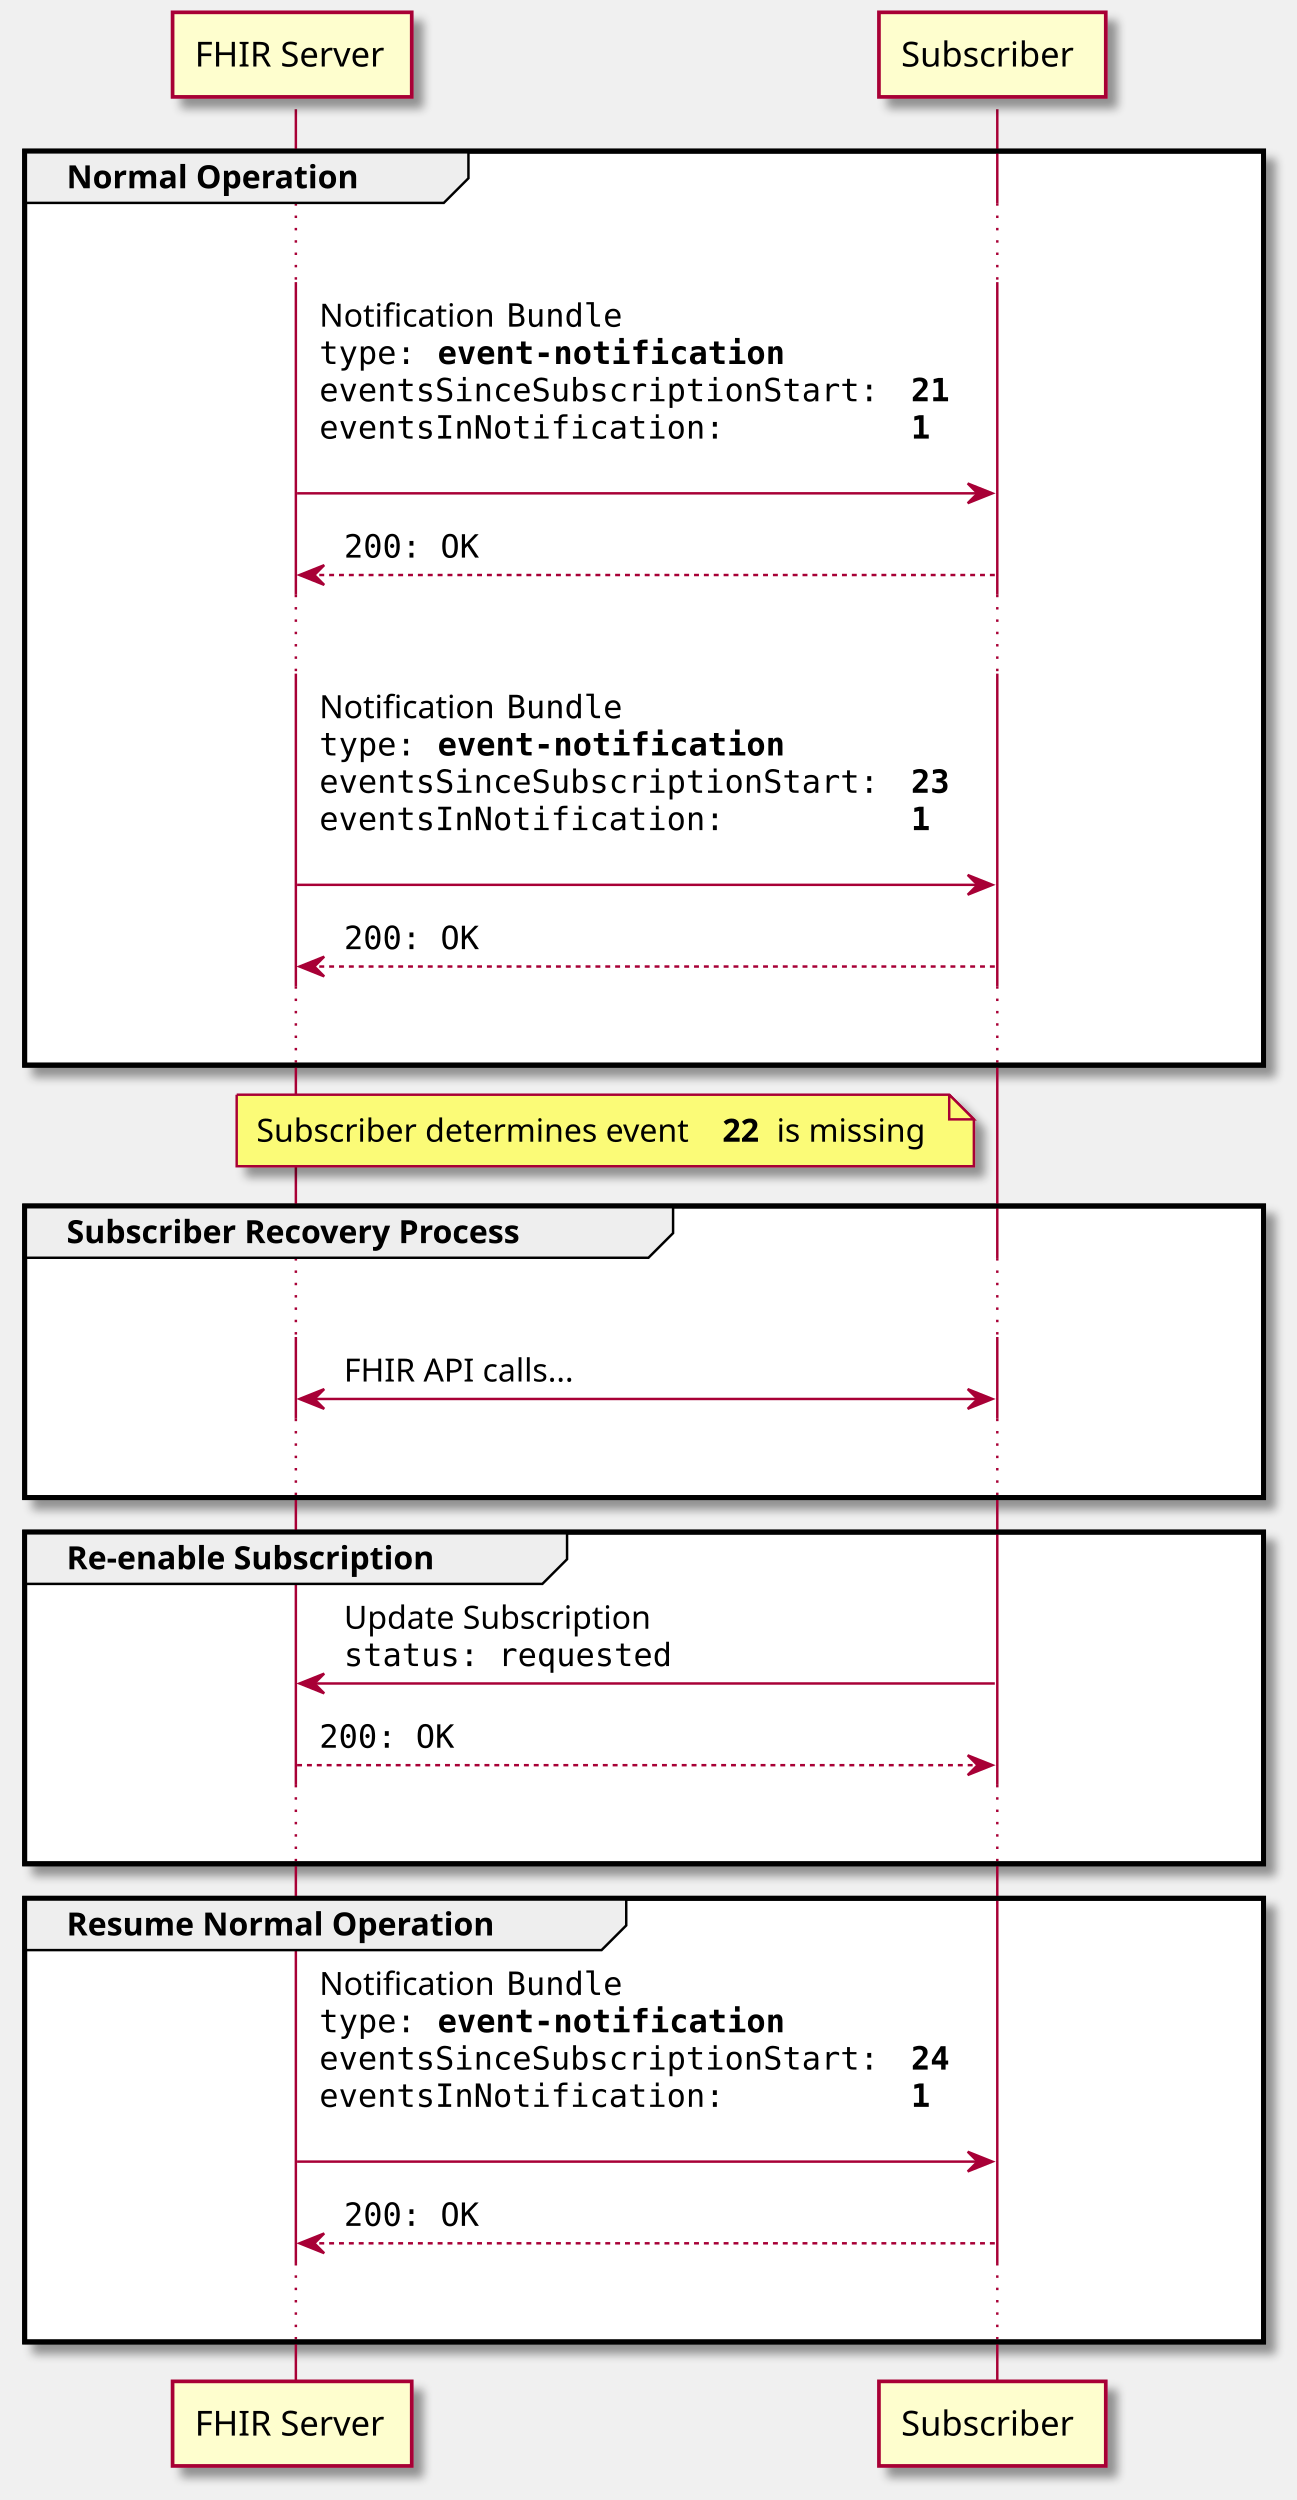
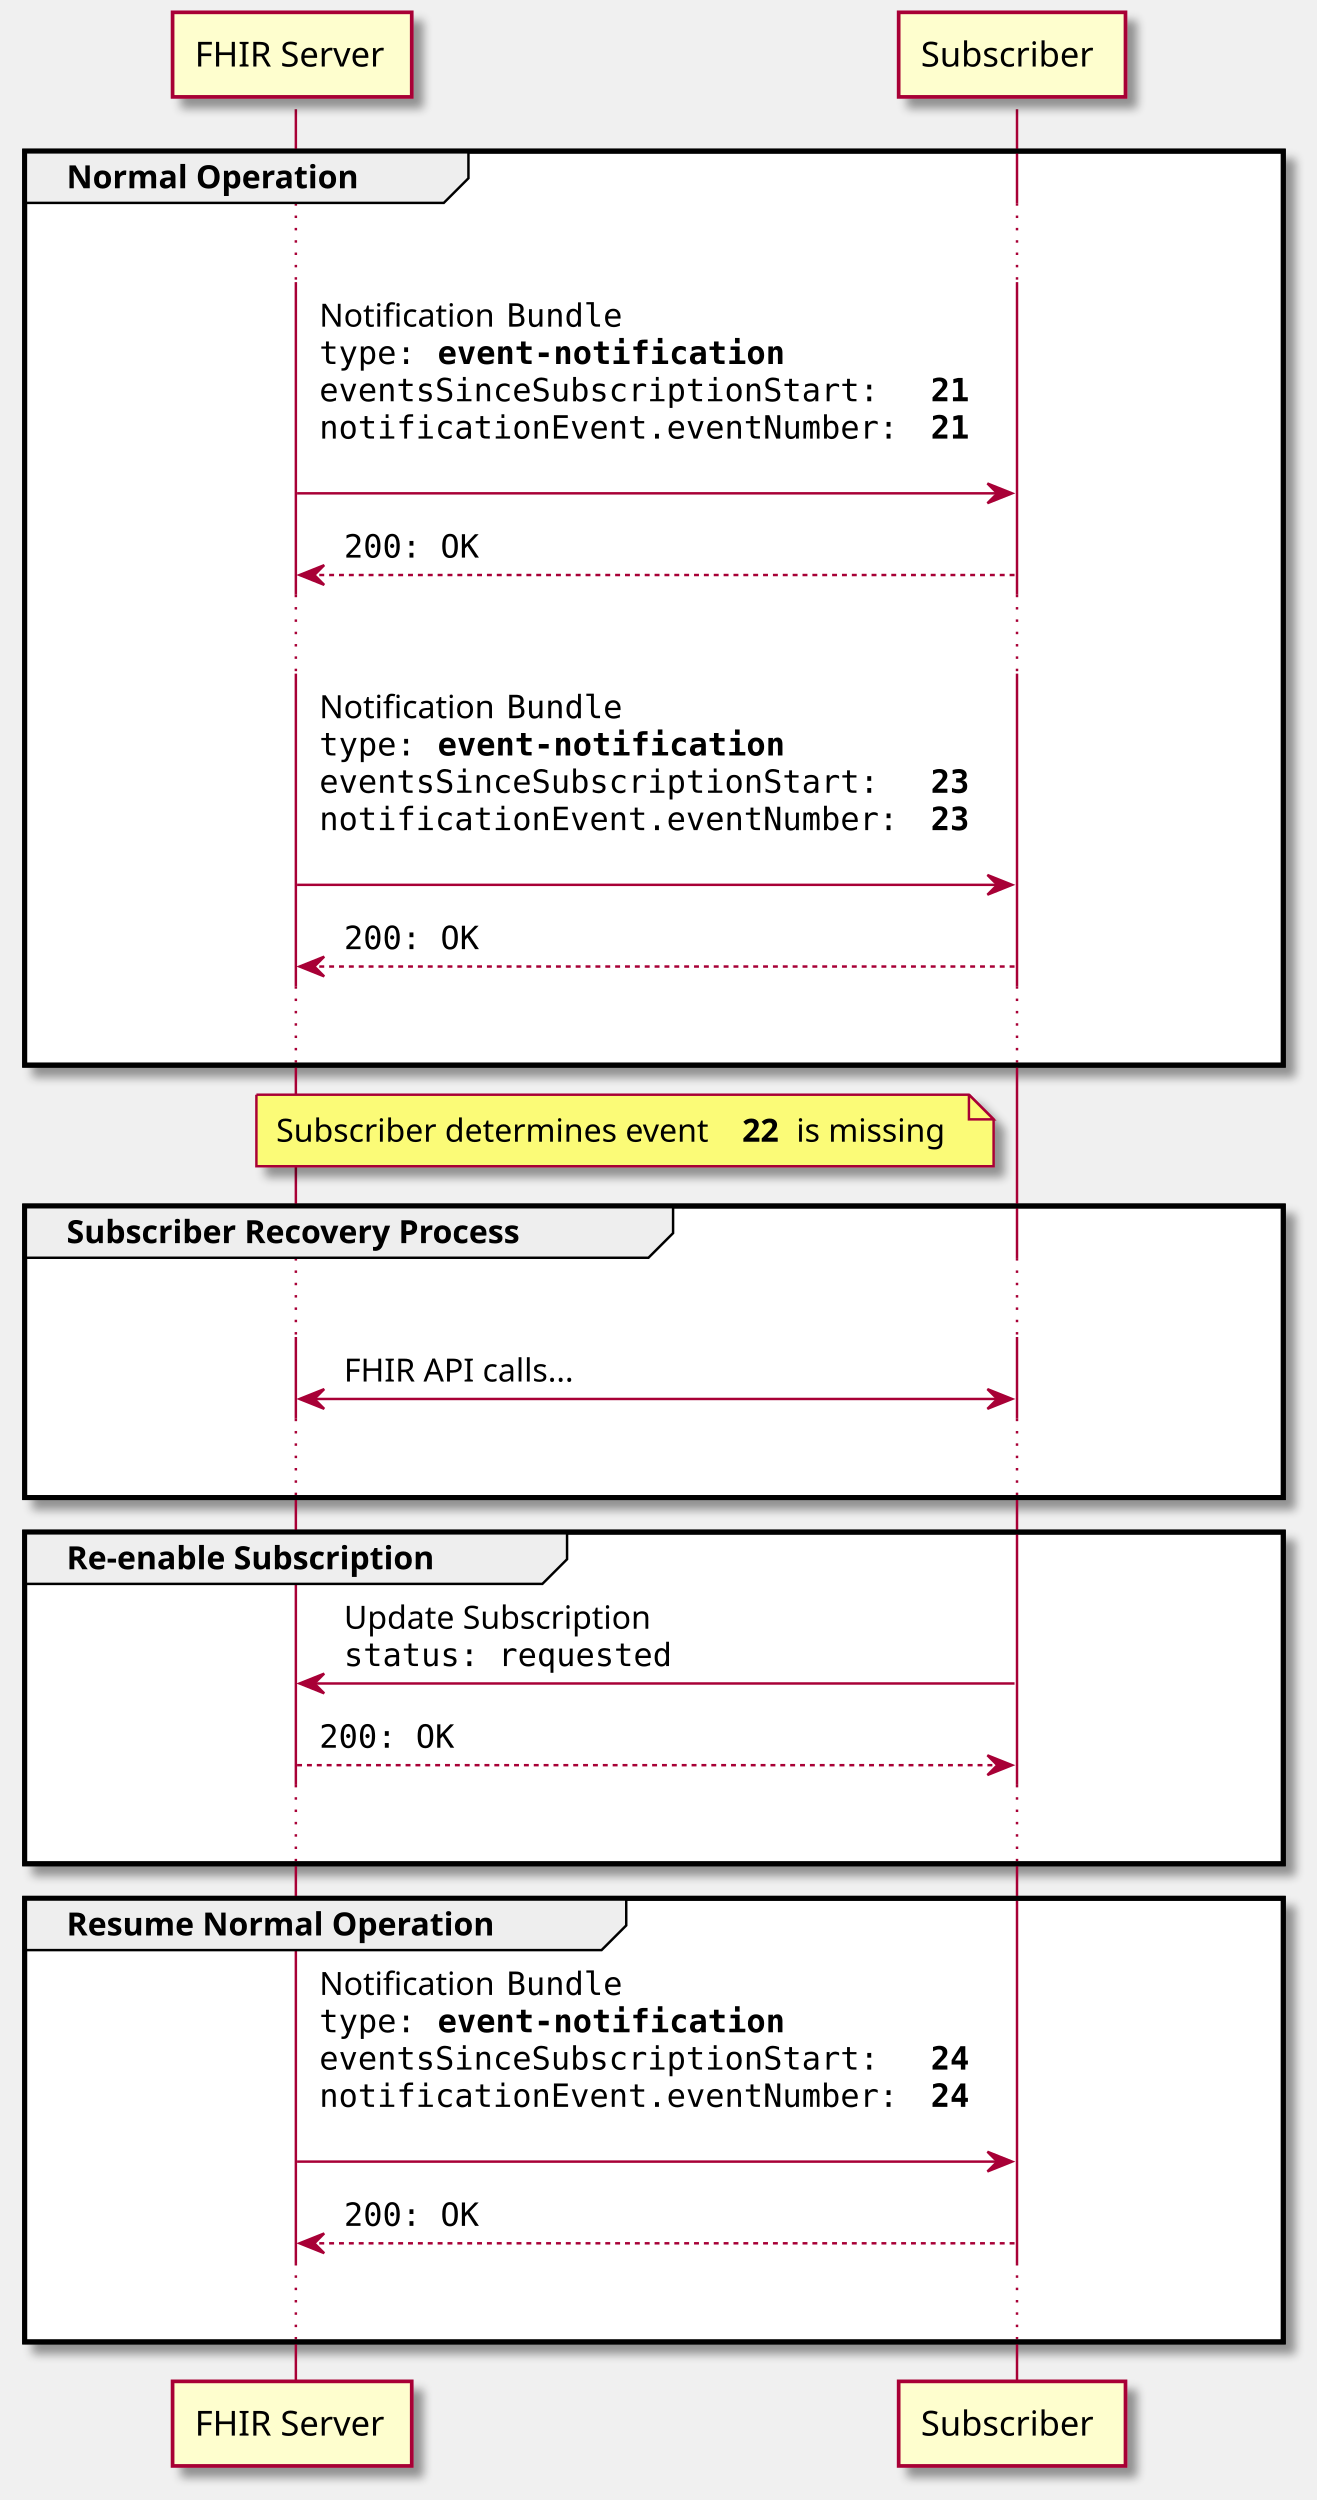
- <svg xmlns="http://www.w3.org/2000/svg" contentScriptType="application/ecmascript" contentStyleType="text/css" height="1014px" preserveAspectRatio="none" style="width:526px;height:1014px;background:#FFFFFF;" version="1.1" viewBox="0 0 526 1014" width="526px" zoomAndPan="magnify">
+ <svg xmlns="http://www.w3.org/2000/svg" contentScriptType="application/ecmascript" contentStyleType="text/css" height="1014px" preserveAspectRatio="none" style="width:534px;height:1014px;background:#FFFFFF;" version="1.1" viewBox="0 0 534 1014" width="534px" zoomAndPan="magnify">
  <defs>
-     <filter height="300%" id="fjpuzpnfrfutc" width="300%" x="-1" y="-1">
+     <filter height="300%" id="f1x1g32akx8tif" width="300%" x="-1" y="-1">
      <feGaussianBlur result="blurOut" stdDeviation="2.0" />
      <feColorMatrix in="blurOut" result="blurOut2" type="matrix" values="0 0 0 0 0 0 0 0 0 0 0 0 0 0 0 0 0 0 .4 0" />
      <feOffset dx="4.0" dy="4.0" in="blurOut2" result="blurOut3" />
      <feBlend in="SourceGraphic" in2="blurOut3" mode="normal" />
    </filter>
  </defs>
  <g>
-     <rect fill="#FFFFFF" filter="url(#fjpuzpnfrfutc)" height="370.727" style="stroke:#000000;stroke-width:2.0;" width="502.5" x="10" y="61.297" />
-     <rect fill="#FFFFFF" filter="url(#fjpuzpnfrfutc)" height="118.266" style="stroke:#000000;stroke-width:2.0;" width="502.5" x="10" y="489.156" />
-     <rect fill="#FFFFFF" filter="url(#fjpuzpnfrfutc)" height="134.531" style="stroke:#000000;stroke-width:2.0;" width="502.5" x="10" y="621.422" />
-     <rect fill="#FFFFFF" filter="url(#fjpuzpnfrfutc)" height="179.93" style="stroke:#000000;stroke-width:2.0;" width="502.5" x="10" y="769.953" />
+     <rect fill="#FFFFFF" filter="url(#f1x1g32akx8tif)" height="370.727" style="stroke:#000000;stroke-width:2.0;" width="510.5" x="10" y="61.297" />
+     <rect fill="#FFFFFF" filter="url(#f1x1g32akx8tif)" height="118.266" style="stroke:#000000;stroke-width:2.0;" width="510.5" x="10" y="489.156" />
+     <rect fill="#FFFFFF" filter="url(#f1x1g32akx8tif)" height="134.531" style="stroke:#000000;stroke-width:2.0;" width="510.5" x="10" y="621.422" />
+     <rect fill="#FFFFFF" filter="url(#f1x1g32akx8tif)" height="179.93" style="stroke:#000000;stroke-width:2.0;" width="510.5" x="10" y="769.953" />
    <line style="stroke:#A80036;stroke-width:1.0;" x1="120" x2="120" y1="44.297" y2="82.43" />
    <line style="stroke:#A80036;stroke-width:1.0;stroke-dasharray:1.0,4.0;" x1="120" x2="120" y1="82.43" y2="114.43" />
    <line style="stroke:#A80036;stroke-width:1.0;" x1="120" x2="120" y1="114.43" y2="241.227" />
    <line style="stroke:#A80036;stroke-width:1.0;stroke-dasharray:1.0,4.0;" x1="120" x2="120" y1="241.227" y2="273.227" />
    <line style="stroke:#A80036;stroke-width:1.0;" x1="120" x2="120" y1="273.227" y2="400.023" />
    <line style="stroke:#A80036;stroke-width:1.0;stroke-dasharray:1.0,4.0;" x1="120" x2="120" y1="400.023" y2="432.023" />
    <line style="stroke:#A80036;stroke-width:1.0;" x1="120" x2="120" y1="432.023" y2="510.289" />
    <line style="stroke:#A80036;stroke-width:1.0;stroke-dasharray:1.0,4.0;" x1="120" x2="120" y1="510.289" y2="542.289" />
    <line style="stroke:#A80036;stroke-width:1.0;" x1="120" x2="120" y1="542.289" y2="575.422" />
    <line style="stroke:#A80036;stroke-width:1.0;stroke-dasharray:1.0,4.0;" x1="120" x2="120" y1="575.422" y2="607.422" />
    <line style="stroke:#A80036;stroke-width:1.0;" x1="120" x2="120" y1="607.422" y2="723.953" />
    <line style="stroke:#A80036;stroke-width:1.0;stroke-dasharray:1.0,4.0;" x1="120" x2="120" y1="723.953" y2="755.953" />
    <line style="stroke:#A80036;stroke-width:1.0;" x1="120" x2="120" y1="755.953" y2="917.883" />
    <line style="stroke:#A80036;stroke-width:1.0;stroke-dasharray:1.0,4.0;" x1="120" x2="120" y1="917.883" y2="949.883" />
    <line style="stroke:#A80036;stroke-width:1.0;" x1="120" x2="120" y1="949.883" y2="966.883" />
-     <line style="stroke:#A80036;stroke-width:1.0;" x1="404.5" x2="404.5" y1="44.297" y2="82.43" />
-     <line style="stroke:#A80036;stroke-width:1.0;stroke-dasharray:1.0,4.0;" x1="404.5" x2="404.5" y1="82.43" y2="114.43" />
-     <line style="stroke:#A80036;stroke-width:1.0;" x1="404.5" x2="404.5" y1="114.43" y2="241.227" />
-     <line style="stroke:#A80036;stroke-width:1.0;stroke-dasharray:1.0,4.0;" x1="404.5" x2="404.5" y1="241.227" y2="273.227" />
-     <line style="stroke:#A80036;stroke-width:1.0;" x1="404.5" x2="404.5" y1="273.227" y2="400.023" />
-     <line style="stroke:#A80036;stroke-width:1.0;stroke-dasharray:1.0,4.0;" x1="404.5" x2="404.5" y1="400.023" y2="432.023" />
-     <line style="stroke:#A80036;stroke-width:1.0;" x1="404.5" x2="404.5" y1="432.023" y2="510.289" />
-     <line style="stroke:#A80036;stroke-width:1.0;stroke-dasharray:1.0,4.0;" x1="404.5" x2="404.5" y1="510.289" y2="542.289" />
-     <line style="stroke:#A80036;stroke-width:1.0;" x1="404.5" x2="404.5" y1="542.289" y2="575.422" />
-     <line style="stroke:#A80036;stroke-width:1.0;stroke-dasharray:1.0,4.0;" x1="404.5" x2="404.5" y1="575.422" y2="607.422" />
-     <line style="stroke:#A80036;stroke-width:1.0;" x1="404.5" x2="404.5" y1="607.422" y2="723.953" />
-     <line style="stroke:#A80036;stroke-width:1.0;stroke-dasharray:1.0,4.0;" x1="404.5" x2="404.5" y1="723.953" y2="755.953" />
-     <line style="stroke:#A80036;stroke-width:1.0;" x1="404.5" x2="404.5" y1="755.953" y2="917.883" />
-     <line style="stroke:#A80036;stroke-width:1.0;stroke-dasharray:1.0,4.0;" x1="404.5" x2="404.5" y1="917.883" y2="949.883" />
-     <line style="stroke:#A80036;stroke-width:1.0;" x1="404.5" x2="404.5" y1="949.883" y2="966.883" />
-     <rect fill="#FEFECE" filter="url(#fjpuzpnfrfutc)" height="34.297" style="stroke:#A80036;stroke-width:1.5;" width="97" x="70" y="5" />
+     <line style="stroke:#A80036;stroke-width:1.0;" x1="412.5" x2="412.5" y1="44.297" y2="82.43" />
+     <line style="stroke:#A80036;stroke-width:1.0;stroke-dasharray:1.0,4.0;" x1="412.5" x2="412.5" y1="82.43" y2="114.43" />
+     <line style="stroke:#A80036;stroke-width:1.0;" x1="412.5" x2="412.5" y1="114.43" y2="241.227" />
+     <line style="stroke:#A80036;stroke-width:1.0;stroke-dasharray:1.0,4.0;" x1="412.5" x2="412.5" y1="241.227" y2="273.227" />
+     <line style="stroke:#A80036;stroke-width:1.0;" x1="412.5" x2="412.5" y1="273.227" y2="400.023" />
+     <line style="stroke:#A80036;stroke-width:1.0;stroke-dasharray:1.0,4.0;" x1="412.5" x2="412.5" y1="400.023" y2="432.023" />
+     <line style="stroke:#A80036;stroke-width:1.0;" x1="412.5" x2="412.5" y1="432.023" y2="510.289" />
+     <line style="stroke:#A80036;stroke-width:1.0;stroke-dasharray:1.0,4.0;" x1="412.5" x2="412.5" y1="510.289" y2="542.289" />
+     <line style="stroke:#A80036;stroke-width:1.0;" x1="412.5" x2="412.5" y1="542.289" y2="575.422" />
+     <line style="stroke:#A80036;stroke-width:1.0;stroke-dasharray:1.0,4.0;" x1="412.5" x2="412.5" y1="575.422" y2="607.422" />
+     <line style="stroke:#A80036;stroke-width:1.0;" x1="412.5" x2="412.5" y1="607.422" y2="723.953" />
+     <line style="stroke:#A80036;stroke-width:1.0;stroke-dasharray:1.0,4.0;" x1="412.5" x2="412.5" y1="723.953" y2="755.953" />
+     <line style="stroke:#A80036;stroke-width:1.0;" x1="412.5" x2="412.5" y1="755.953" y2="917.883" />
+     <line style="stroke:#A80036;stroke-width:1.0;stroke-dasharray:1.0,4.0;" x1="412.5" x2="412.5" y1="917.883" y2="949.883" />
+     <line style="stroke:#A80036;stroke-width:1.0;" x1="412.5" x2="412.5" y1="949.883" y2="966.883" />
+     <rect fill="#FEFECE" filter="url(#f1x1g32akx8tif)" height="34.297" style="stroke:#A80036;stroke-width:1.5;" width="97" x="70" y="5" />
    <text fill="#000000" font-family="sans-serif" font-size="14" lengthAdjust="spacing" textLength="79" x="79" y="26.995">FHIR Server</text>
-     <rect fill="#FEFECE" filter="url(#fjpuzpnfrfutc)" height="34.297" style="stroke:#A80036;stroke-width:1.5;" width="97" x="70" y="965.883" />
+     <rect fill="#FEFECE" filter="url(#f1x1g32akx8tif)" height="34.297" style="stroke:#A80036;stroke-width:1.5;" width="97" x="70" y="965.883" />
    <text fill="#000000" font-family="sans-serif" font-size="14" lengthAdjust="spacing" textLength="79" x="79" y="987.878">FHIR Server</text>
-     <rect fill="#FEFECE" filter="url(#fjpuzpnfrfutc)" height="34.297" style="stroke:#A80036;stroke-width:1.5;" width="92" x="356.5" y="5" />
-     <text fill="#000000" font-family="sans-serif" font-size="14" lengthAdjust="spacing" textLength="74" x="365.5" y="26.995">Subscriber</text>
-     <rect fill="#FEFECE" filter="url(#fjpuzpnfrfutc)" height="34.297" style="stroke:#A80036;stroke-width:1.5;" width="92" x="356.5" y="965.883" />
-     <text fill="#000000" font-family="sans-serif" font-size="14" lengthAdjust="spacing" textLength="74" x="365.5" y="987.878">Subscriber</text>
+     <rect fill="#FEFECE" filter="url(#f1x1g32akx8tif)" height="34.297" style="stroke:#A80036;stroke-width:1.5;" width="92" x="364.5" y="5" />
+     <text fill="#000000" font-family="sans-serif" font-size="14" lengthAdjust="spacing" textLength="74" x="373.5" y="26.995">Subscriber</text>
+     <rect fill="#FEFECE" filter="url(#f1x1g32akx8tif)" height="34.297" style="stroke:#A80036;stroke-width:1.5;" width="92" x="364.5" y="965.883" />
+     <text fill="#000000" font-family="sans-serif" font-size="14" lengthAdjust="spacing" textLength="74" x="373.5" y="987.878">Subscriber</text>
    <path d="M10,61.297 L190,61.297 L190,72.297 L180,82.297 L10,82.297 L10,61.297 " fill="#EEEEEE" style="stroke:#000000;stroke-width:1.0;" />
-     <rect fill="none" height="370.727" style="stroke:#000000;stroke-width:2.0;" width="502.5" x="10" y="61.297" />
+     <rect fill="none" height="370.727" style="stroke:#000000;stroke-width:2.0;" width="510.5" x="10" y="61.297" />
    <text fill="#000000" font-family="sans-serif" font-size="13" font-weight="bold" lengthAdjust="spacing" textLength="131" x="27" y="76.364">Normal Operation</text>
-     <polygon fill="#A80036" points="392.5,196.094,402.5,200.094,392.5,204.094,396.5,200.094" style="stroke:#A80036;stroke-width:1.0;" />
-     <line style="stroke:#A80036;stroke-width:1.0;" x1="120.5" x2="398.5" y1="200.094" y2="200.094" />
+     <polygon fill="#A80036" points="400.5,196.094,410.5,200.094,400.5,204.094,404.5,200.094" style="stroke:#A80036;stroke-width:1.0;" />
+     <line style="stroke:#A80036;stroke-width:1.0;" x1="120.5" x2="406.5" y1="200.094" y2="200.094" />
    <text fill="#000000" font-family="sans-serif" font-size="13" lengthAdjust="spacing" textLength="72" x="129.5" y="132.497">Notification</text>
    <text fill="#000000" font-family="monospace" font-size="13" lengthAdjust="spacing" textLength="48" x="205.5" y="132.497">Bundle</text>
    <text fill="#000000" font-family="monospace" font-size="13" lengthAdjust="spacing" textLength="40" x="129.5" y="147.629">type:</text>
    <text fill="#000000" font-family="monospace" font-size="13" font-weight="bold" lengthAdjust="spacing" textLength="144" x="177.5" y="147.629">event-notification</text>
    <text fill="#000000" font-family="monospace" font-size="13" lengthAdjust="spacing" textLength="232" x="129.5" y="162.762">eventsSinceSubscriptionStart:</text>
-     <text fill="#000000" font-family="monospace" font-size="13" font-weight="bold" lengthAdjust="spacing" textLength="16" x="369.5" y="162.762">21</text>
-     <text fill="#000000" font-family="monospace" font-size="13" lengthAdjust="spacing" textLength="168" x="129.5" y="177.895">eventsInNotification:</text>
-     <text fill="#000000" font-family="monospace" font-size="13" font-weight="bold" lengthAdjust="spacing" textLength="8" x="369.5" y="177.895">1</text>
+     <text fill="#000000" font-family="monospace" font-size="13" font-weight="bold" lengthAdjust="spacing" textLength="16" x="377.5" y="162.762">21</text>
+     <text fill="#000000" font-family="monospace" font-size="13" lengthAdjust="spacing" textLength="240" x="129.5" y="177.895">notificationEvent.eventNumber:</text>
+     <text fill="#000000" font-family="monospace" font-size="13" font-weight="bold" lengthAdjust="spacing" textLength="16" x="377.5" y="177.895">21</text>
    <text fill="#000000" font-family="sans-serif" font-size="13" lengthAdjust="spacing" textLength="0" x="133.5" y="193.028" />
    <polygon fill="#A80036" points="131.5,229.227,121.5,233.227,131.5,237.227,127.5,233.227" style="stroke:#A80036;stroke-width:1.0;" />
-     <line style="stroke:#A80036;stroke-width:1.0;stroke-dasharray:2.0,2.0;" x1="125.5" x2="403.5" y1="233.227" y2="233.227" />
+     <line style="stroke:#A80036;stroke-width:1.0;stroke-dasharray:2.0,2.0;" x1="125.5" x2="411.5" y1="233.227" y2="233.227" />
    <text fill="#000000" font-family="monospace" font-size="13" lengthAdjust="spacing" textLength="56" x="139.5" y="226.161">200: OK</text>
-     <polygon fill="#A80036" points="392.5,354.891,402.5,358.891,392.5,362.891,396.5,358.891" style="stroke:#A80036;stroke-width:1.0;" />
-     <line style="stroke:#A80036;stroke-width:1.0;" x1="120.5" x2="398.5" y1="358.891" y2="358.891" />
+     <polygon fill="#A80036" points="400.5,354.891,410.5,358.891,400.5,362.891,404.5,358.891" style="stroke:#A80036;stroke-width:1.0;" />
+     <line style="stroke:#A80036;stroke-width:1.0;" x1="120.5" x2="406.5" y1="358.891" y2="358.891" />
    <text fill="#000000" font-family="sans-serif" font-size="13" lengthAdjust="spacing" textLength="72" x="129.5" y="291.293">Notification</text>
    <text fill="#000000" font-family="monospace" font-size="13" lengthAdjust="spacing" textLength="48" x="205.5" y="291.293">Bundle</text>
    <text fill="#000000" font-family="monospace" font-size="13" lengthAdjust="spacing" textLength="40" x="129.5" y="306.426">type:</text>
    <text fill="#000000" font-family="monospace" font-size="13" font-weight="bold" lengthAdjust="spacing" textLength="144" x="177.5" y="306.426">event-notification</text>
    <text fill="#000000" font-family="monospace" font-size="13" lengthAdjust="spacing" textLength="232" x="129.5" y="321.559">eventsSinceSubscriptionStart:</text>
-     <text fill="#000000" font-family="monospace" font-size="13" font-weight="bold" lengthAdjust="spacing" textLength="16" x="369.5" y="321.559">23</text>
-     <text fill="#000000" font-family="monospace" font-size="13" lengthAdjust="spacing" textLength="168" x="129.5" y="336.692">eventsInNotification:</text>
-     <text fill="#000000" font-family="monospace" font-size="13" font-weight="bold" lengthAdjust="spacing" textLength="8" x="369.5" y="336.692">1</text>
+     <text fill="#000000" font-family="monospace" font-size="13" font-weight="bold" lengthAdjust="spacing" textLength="16" x="377.5" y="321.559">23</text>
+     <text fill="#000000" font-family="monospace" font-size="13" lengthAdjust="spacing" textLength="240" x="129.5" y="336.692">notificationEvent.eventNumber:</text>
+     <text fill="#000000" font-family="monospace" font-size="13" font-weight="bold" lengthAdjust="spacing" textLength="16" x="377.5" y="336.692">23</text>
    <text fill="#000000" font-family="sans-serif" font-size="13" lengthAdjust="spacing" textLength="0" x="133.5" y="351.825" />
    <polygon fill="#A80036" points="131.5,388.023,121.5,392.023,131.5,396.023,127.5,392.023" style="stroke:#A80036;stroke-width:1.0;" />
-     <line style="stroke:#A80036;stroke-width:1.0;stroke-dasharray:2.0,2.0;" x1="125.5" x2="403.5" y1="392.023" y2="392.023" />
+     <line style="stroke:#A80036;stroke-width:1.0;stroke-dasharray:2.0,2.0;" x1="125.5" x2="411.5" y1="392.023" y2="392.023" />
    <text fill="#000000" font-family="monospace" font-size="13" lengthAdjust="spacing" textLength="56" x="139.5" y="384.957">200: OK</text>
-     <path d="M96,444.023 L96,473.023 L395,473.023 L395,454.023 L385,444.023 L96,444.023 " fill="#FBFB77" filter="url(#fjpuzpnfrfutc)" style="stroke:#A80036;stroke-width:1.0;" />
-     <path d="M385,444.023 L385,454.023 L395,454.023 L385,444.023 " fill="#FBFB77" style="stroke:#A80036;stroke-width:1.0;" />
-     <text fill="#000000" font-family="sans-serif" font-size="13" lengthAdjust="spacing" textLength="185" x="104" y="463.09">Subscriber determines event</text>
-     <text fill="#000000" font-family="sans-serif" font-size="13" font-weight="bold" lengthAdjust="spacing" textLength="18" x="293" y="463.09">22</text>
-     <text fill="#000000" font-family="sans-serif" font-size="13" lengthAdjust="spacing" textLength="63" x="315" y="463.09">is missing</text>
+     <path d="M104,444.023 L104,473.023 L403,473.023 L403,454.023 L393,444.023 L104,444.023 " fill="#FBFB77" filter="url(#f1x1g32akx8tif)" style="stroke:#A80036;stroke-width:1.0;" />
+     <path d="M393,444.023 L393,454.023 L403,454.023 L393,444.023 " fill="#FBFB77" style="stroke:#A80036;stroke-width:1.0;" />
+     <text fill="#000000" font-family="sans-serif" font-size="13" lengthAdjust="spacing" textLength="185" x="112" y="463.09">Subscriber determines event</text>
+     <text fill="#000000" font-family="sans-serif" font-size="13" font-weight="bold" lengthAdjust="spacing" textLength="18" x="301" y="463.09">22</text>
+     <text fill="#000000" font-family="sans-serif" font-size="13" lengthAdjust="spacing" textLength="63" x="323" y="463.09">is missing</text>
    <path d="M10,489.156 L273,489.156 L273,500.156 L263,510.156 L10,510.156 L10,489.156 " fill="#EEEEEE" style="stroke:#000000;stroke-width:1.0;" />
-     <rect fill="none" height="118.266" style="stroke:#000000;stroke-width:2.0;" width="502.5" x="10" y="489.156" />
+     <rect fill="none" height="118.266" style="stroke:#000000;stroke-width:2.0;" width="510.5" x="10" y="489.156" />
    <text fill="#000000" font-family="sans-serif" font-size="13" font-weight="bold" lengthAdjust="spacing" textLength="214" x="27" y="504.223">Subscriber Recovery Process</text>
    <polygon fill="#A80036" points="131.5,563.422,121.5,567.422,131.5,571.422,127.5,567.422" style="stroke:#A80036;stroke-width:1.0;" />
-     <polygon fill="#A80036" points="392.5,563.422,402.5,567.422,392.5,571.422,396.5,567.422" style="stroke:#A80036;stroke-width:1.0;" />
-     <line style="stroke:#A80036;stroke-width:1.0;" x1="125.5" x2="398.5" y1="567.422" y2="567.422" />
+     <polygon fill="#A80036" points="400.5,563.422,410.5,567.422,400.5,571.422,404.5,567.422" style="stroke:#A80036;stroke-width:1.0;" />
+     <line style="stroke:#A80036;stroke-width:1.0;" x1="125.5" x2="406.5" y1="567.422" y2="567.422" />
    <text fill="#000000" font-family="sans-serif" font-size="13" lengthAdjust="spacing" textLength="96" x="139.5" y="560.356">FHIR API calls...</text>
    <path d="M10,621.422 L230,621.422 L230,632.422 L220,642.422 L10,642.422 L10,621.422 " fill="#EEEEEE" style="stroke:#000000;stroke-width:1.0;" />
-     <rect fill="none" height="134.531" style="stroke:#000000;stroke-width:2.0;" width="502.5" x="10" y="621.422" />
+     <rect fill="none" height="134.531" style="stroke:#000000;stroke-width:2.0;" width="510.5" x="10" y="621.422" />
    <text fill="#000000" font-family="sans-serif" font-size="13" font-weight="bold" lengthAdjust="spacing" textLength="171" x="27" y="636.489">Re-enable Subscription</text>
    <polygon fill="#A80036" points="131.5,678.82,121.5,682.82,131.5,686.82,127.5,682.82" style="stroke:#A80036;stroke-width:1.0;" />
-     <line style="stroke:#A80036;stroke-width:1.0;" x1="125.5" x2="403.5" y1="682.82" y2="682.82" />
+     <line style="stroke:#A80036;stroke-width:1.0;" x1="125.5" x2="411.5" y1="682.82" y2="682.82" />
    <text fill="#000000" font-family="sans-serif" font-size="13" lengthAdjust="spacing" textLength="130" x="139.5" y="660.622">Update Subscription</text>
-     <text fill="#000000" font-family="monospace" font-size="13" lengthAdjust="spacing" textLength="128" x="139.5" y="675.754">status: requested</text>
-     <polygon fill="#A80036" points="392.5,711.953,402.5,715.953,392.5,719.953,396.5,715.953" style="stroke:#A80036;stroke-width:1.0;" />
-     <line style="stroke:#A80036;stroke-width:1.0;stroke-dasharray:2.0,2.0;" x1="120.5" x2="398.5" y1="715.953" y2="715.953" />
+     <text fill="#000000" font-family="monospace" font-size="13" lengthAdjust="spacing" textLength="136" x="139.5" y="675.754">status: requested</text>
+     <polygon fill="#A80036" points="400.5,711.953,410.5,715.953,400.5,719.953,404.5,715.953" style="stroke:#A80036;stroke-width:1.0;" />
+     <line style="stroke:#A80036;stroke-width:1.0;stroke-dasharray:2.0,2.0;" x1="120.5" x2="406.5" y1="715.953" y2="715.953" />
    <text fill="#000000" font-family="monospace" font-size="13" lengthAdjust="spacing" textLength="56" x="129.5" y="708.887">200: OK</text>
    <path d="M10,769.953 L254,769.953 L254,780.953 L244,790.953 L10,790.953 L10,769.953 " fill="#EEEEEE" style="stroke:#000000;stroke-width:1.0;" />
-     <rect fill="none" height="179.93" style="stroke:#000000;stroke-width:2.0;" width="502.5" x="10" y="769.953" />
+     <rect fill="none" height="179.93" style="stroke:#000000;stroke-width:2.0;" width="510.5" x="10" y="769.953" />
    <text fill="#000000" font-family="sans-serif" font-size="13" font-weight="bold" lengthAdjust="spacing" textLength="195" x="27" y="785.02">Resume Normal Operation</text>
-     <polygon fill="#A80036" points="392.5,872.75,402.5,876.75,392.5,880.75,396.5,876.75" style="stroke:#A80036;stroke-width:1.0;" />
-     <line style="stroke:#A80036;stroke-width:1.0;" x1="120.5" x2="398.5" y1="876.75" y2="876.75" />
+     <polygon fill="#A80036" points="400.5,872.75,410.5,876.75,400.5,880.75,404.5,876.75" style="stroke:#A80036;stroke-width:1.0;" />
+     <line style="stroke:#A80036;stroke-width:1.0;" x1="120.5" x2="406.5" y1="876.75" y2="876.75" />
    <text fill="#000000" font-family="sans-serif" font-size="13" lengthAdjust="spacing" textLength="72" x="129.5" y="809.153">Notification</text>
    <text fill="#000000" font-family="monospace" font-size="13" lengthAdjust="spacing" textLength="48" x="205.5" y="809.153">Bundle</text>
    <text fill="#000000" font-family="monospace" font-size="13" lengthAdjust="spacing" textLength="40" x="129.5" y="824.286">type:</text>
    <text fill="#000000" font-family="monospace" font-size="13" font-weight="bold" lengthAdjust="spacing" textLength="144" x="177.5" y="824.286">event-notification</text>
    <text fill="#000000" font-family="monospace" font-size="13" lengthAdjust="spacing" textLength="232" x="129.5" y="839.418">eventsSinceSubscriptionStart:</text>
-     <text fill="#000000" font-family="monospace" font-size="13" font-weight="bold" lengthAdjust="spacing" textLength="16" x="369.5" y="839.418">24</text>
-     <text fill="#000000" font-family="monospace" font-size="13" lengthAdjust="spacing" textLength="168" x="129.5" y="854.551">eventsInNotification:</text>
-     <text fill="#000000" font-family="monospace" font-size="13" font-weight="bold" lengthAdjust="spacing" textLength="8" x="369.5" y="854.551">1</text>
+     <text fill="#000000" font-family="monospace" font-size="13" font-weight="bold" lengthAdjust="spacing" textLength="16" x="377.5" y="839.418">24</text>
+     <text fill="#000000" font-family="monospace" font-size="13" lengthAdjust="spacing" textLength="240" x="129.5" y="854.551">notificationEvent.eventNumber:</text>
+     <text fill="#000000" font-family="monospace" font-size="13" font-weight="bold" lengthAdjust="spacing" textLength="16" x="377.5" y="854.551">24</text>
    <text fill="#000000" font-family="sans-serif" font-size="13" lengthAdjust="spacing" textLength="0" x="133.5" y="869.684" />
    <polygon fill="#A80036" points="131.5,905.883,121.5,909.883,131.5,913.883,127.5,909.883" style="stroke:#A80036;stroke-width:1.0;" />
-     <line style="stroke:#A80036;stroke-width:1.0;stroke-dasharray:2.0,2.0;" x1="125.5" x2="403.5" y1="909.883" y2="909.883" />
+     <line style="stroke:#A80036;stroke-width:1.0;stroke-dasharray:2.0,2.0;" x1="125.5" x2="411.5" y1="909.883" y2="909.883" />
    <text fill="#000000" font-family="monospace" font-size="13" lengthAdjust="spacing" textLength="56" x="139.5" y="902.817">200: OK</text>
  </g>
</svg>
